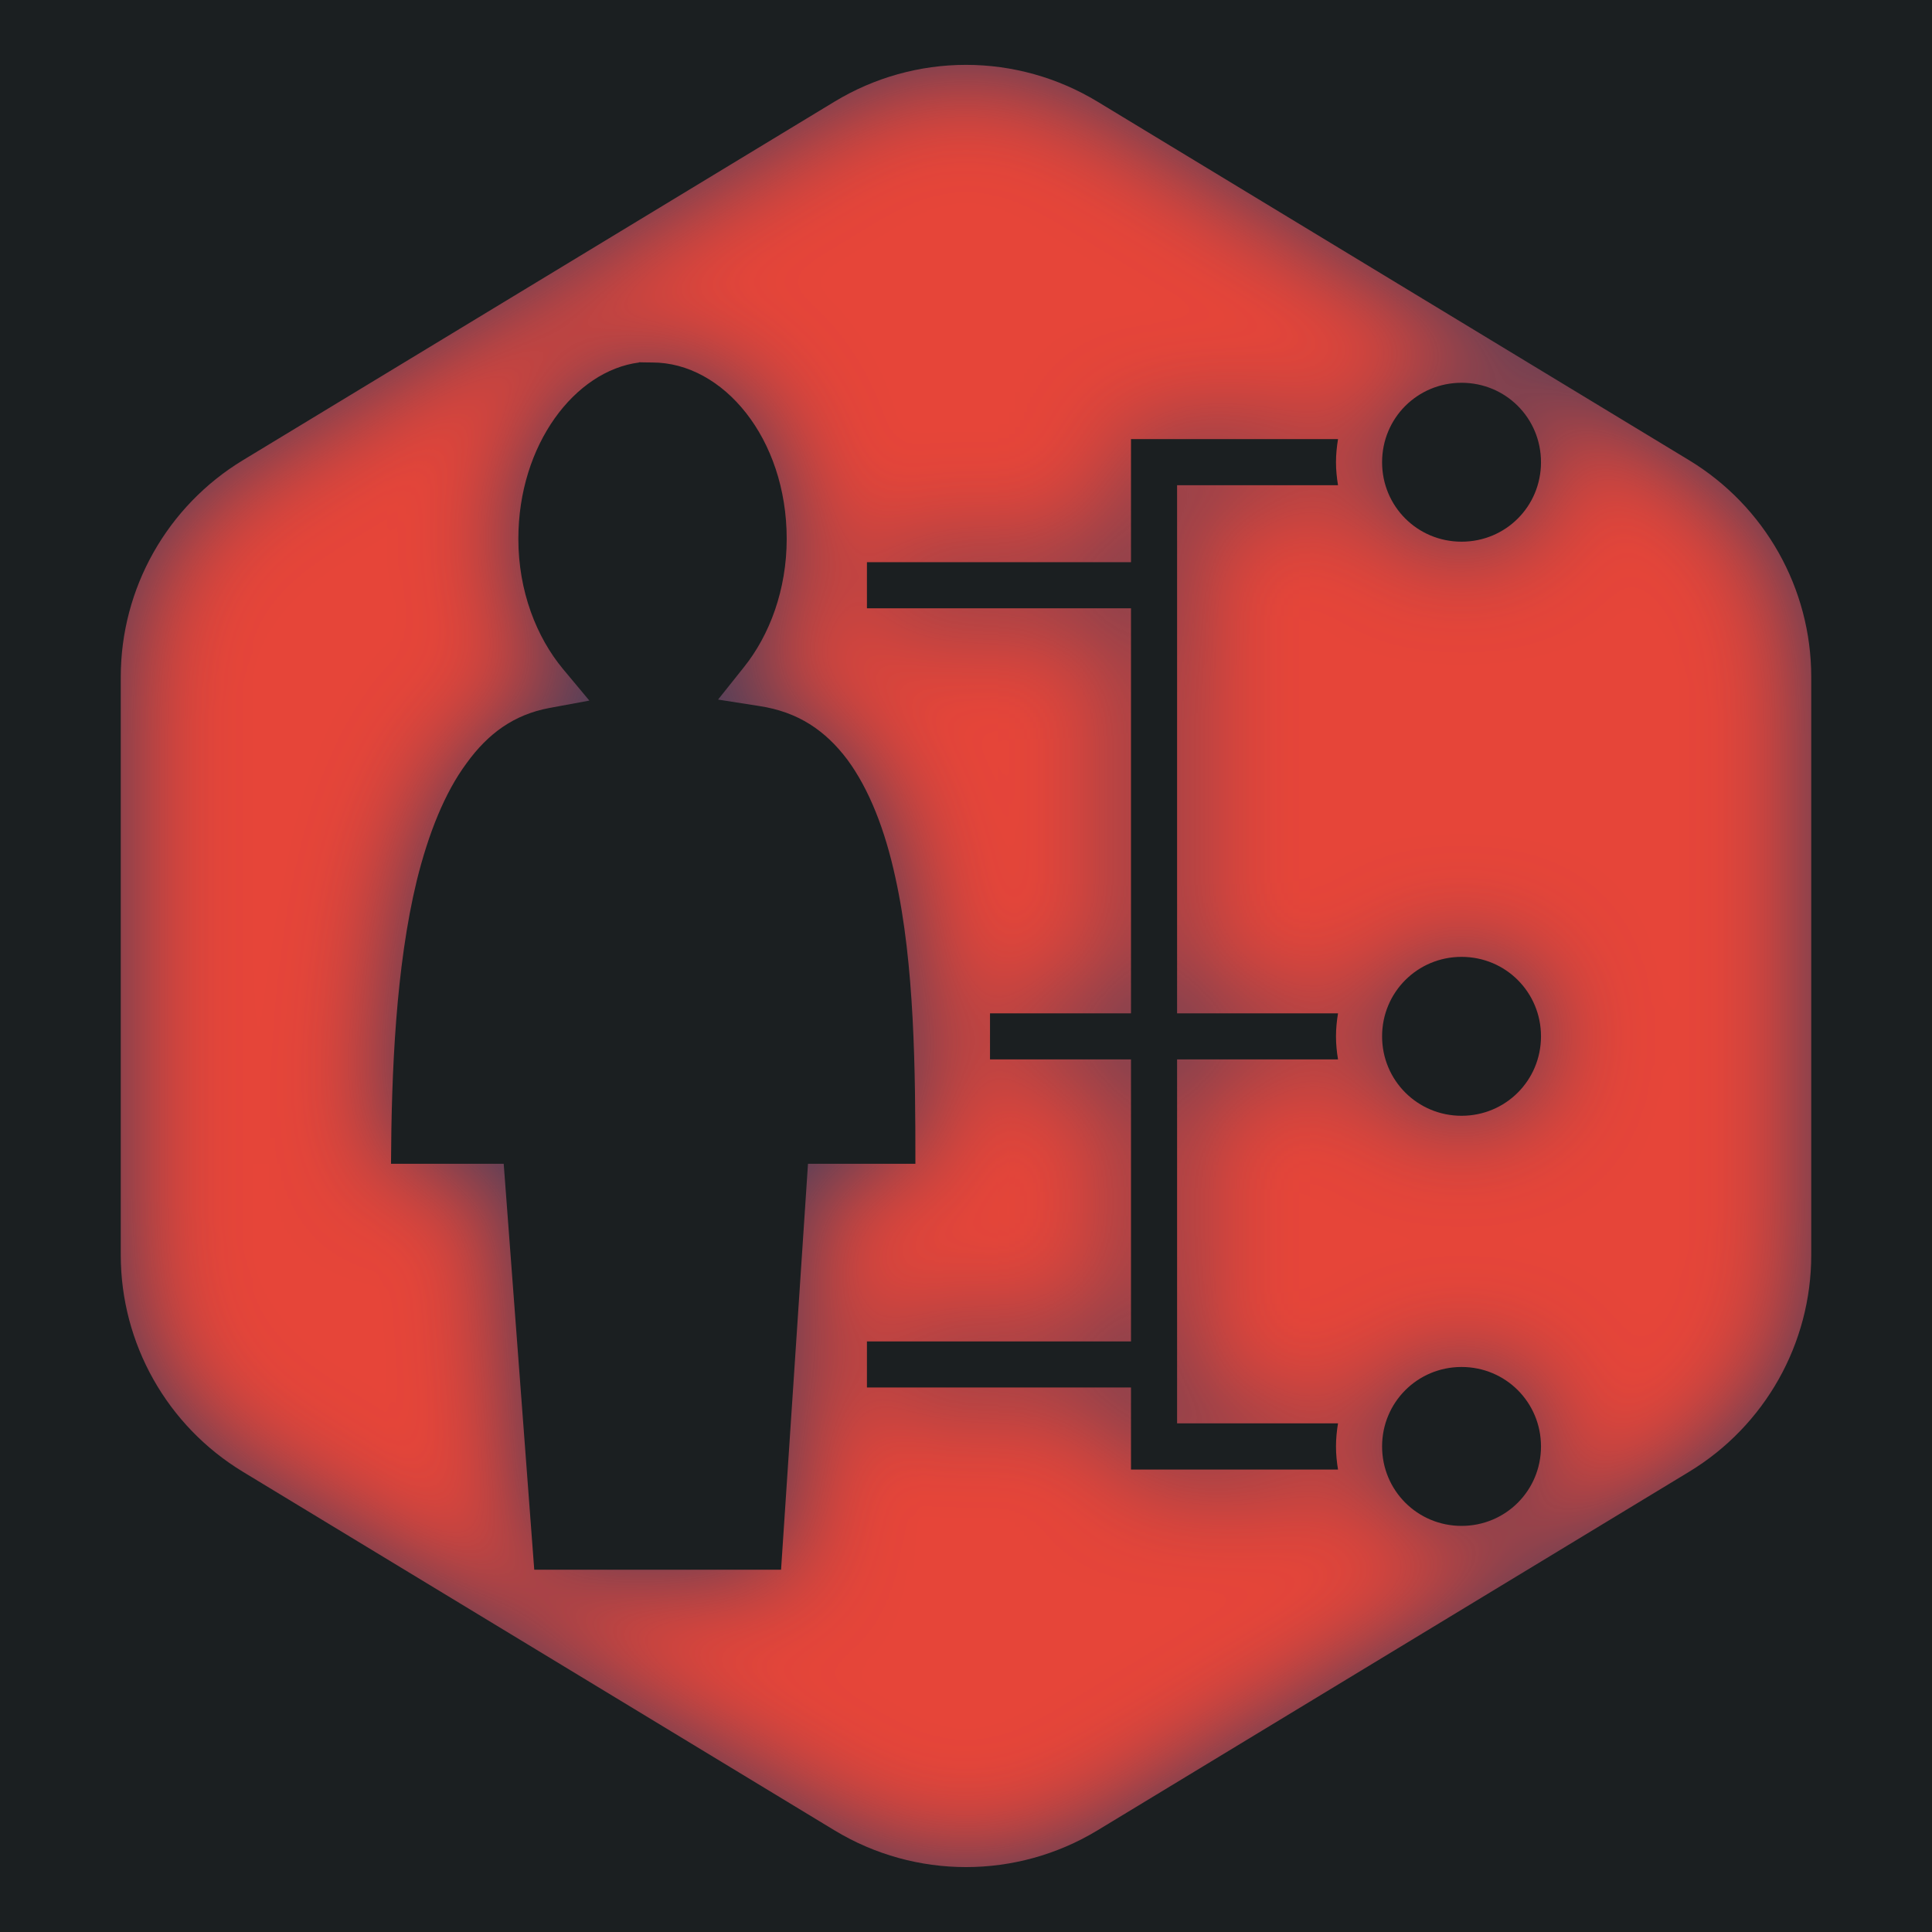
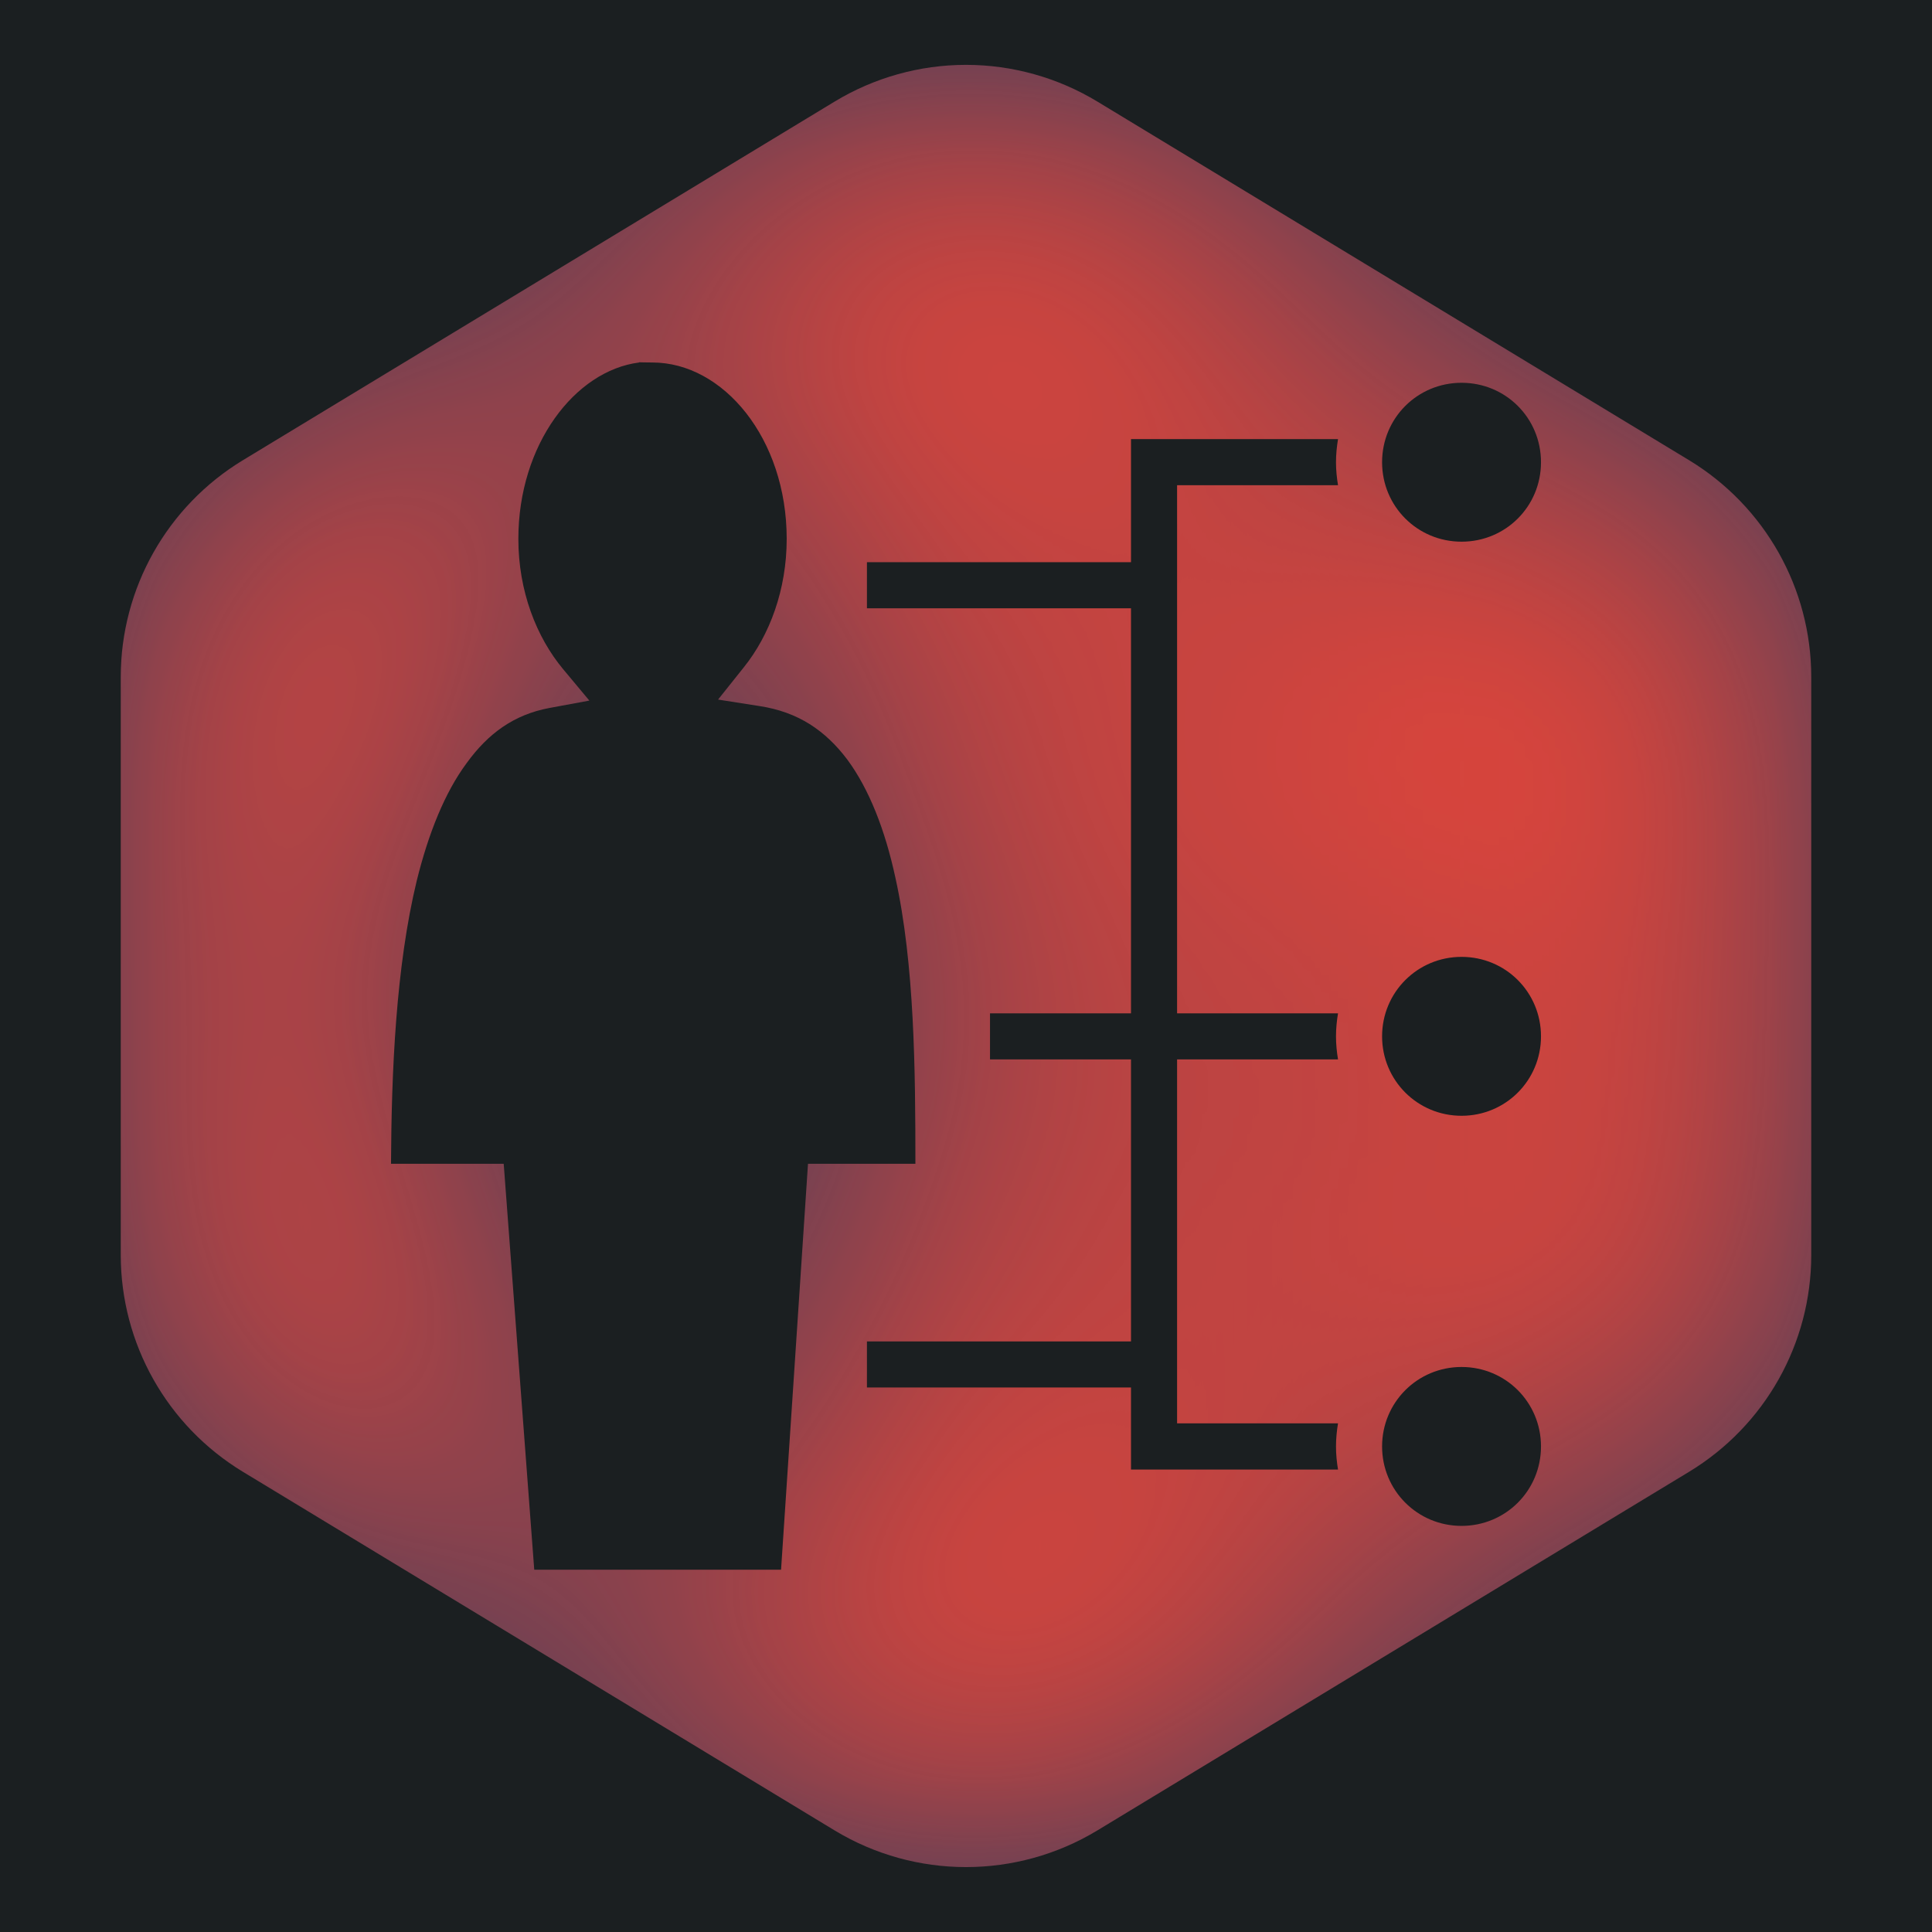
<svg xmlns="http://www.w3.org/2000/svg" width="512" height="512" viewBox="0 0 512 512" version="1.1" id="svg8" xml:space="preserve">
  <defs id="defs12">
-     <rect x="51.39" y="150.364" width="62.81" height="50.756" id="rect33" />
-     <filter style="color-interpolation-filters:sRGB;" id="filter65" x="-0.079" y="-0.073" width="1.158" height="1.146">
-       <feFlood result="flood" in="SourceGraphic" flood-opacity="1" flood-color="rgb(58,63,94)" id="feFlood64" />
-       <feGaussianBlur result="blur" in="SourceGraphic" stdDeviation="5" id="feGaussianBlur64" />
-       <feOffset result="offset" in="blur" dx="0" dy="0" id="feOffset64" />
-       <feComposite result="comp1" operator="out" in="flood" in2="offset" id="feComposite64" />
-       <feComposite result="comp2" operator="atop" in="comp1" in2="SourceGraphic" id="feComposite65" />
+     <filter style="color-interpolation-filters:sRGB;" id="filter2" x="-0.237" y="-0.219" width="1.474" height="1.437">
+       <feFlood result="flood" in="SourceGraphic" flood-opacity="1" flood-color="rgb(58,63,94)" id="feFlood1" />
+       <feGaussianBlur result="blur" in="SourceGraphic" stdDeviation="15" id="feGaussianBlur1" />
+       <feOffset result="offset" in="blur" dx="0" dy="0" id="feOffset1" />
+       <feComposite result="comp1" operator="out" in="flood" in2="offset" id="feComposite1" />
+       <feComposite result="comp2" operator="atop" in="comp1" in2="SourceGraphic" id="feComposite2" />
    </filter>
  </defs>
  <path d="M0 0h512v512H0z" fill="#1b1f21" fill-opacity="1" id="path2" />
  <style type="text/css" id="style35976">.st0{fill:#000000;}</style>
-   <g style="fill:#e64539;filter:url(#filter65)" id="g2" transform="matrix(2.94663,0,0,2.89965,-129.8528,-34.18102)">
+   <g style="fill:#e64539;filter:url(#filter2)" id="g2" transform="matrix(2.94663,0,0,2.89965,-129.8528,-34.18102)">
    <path id="path36821" style="fill:#e64539" d="M 8 0.004 C 7.589 0.004 7.186 0.117 6.834 0.33 L 1.584 3.512 C 0.911 3.92 0.5 4.649 0.5 5.436 L 0.5 10.564 C 0.5 11.351 0.911 12.08 1.584 12.488 L 6.834 15.67 C 7.551 16.104 8.449 16.104 9.166 15.67 L 14.416 12.488 C 15.089 12.08 15.5 11.351 15.5 10.564 L 15.5 5.436 C 15.5 4.649 15.089 3.92 14.416 3.512 L 9.166 0.33 C 8.814 0.117 8.411 0.004 8 0.004 z M 5.099 2.643 C 5.11 2.643 5.151 2.645 5.217 2.645 C 5.845 2.645 6.409 3.318 6.409 4.21 C 6.409 4.662 6.257 5.065 6.029 5.349 L 5.8 5.636 L 6.164 5.693 C 6.511 5.745 6.753 5.911 6.948 6.17 C 7.141 6.432 7.282 6.793 7.373 7.214 C 7.544 7.985 7.551 8.931 7.551 9.755 L 6.598 9.755 L 6.359 13.357 L 4.169 13.357 L 3.898 9.755 L 2.898 9.755 C 2.902 8.94 2.941 8.006 3.127 7.241 C 3.23 6.825 3.375 6.461 3.569 6.2 C 3.76 5.936 3.989 5.77 4.301 5.711 L 4.658 5.645 L 4.426 5.367 C 4.189 5.083 4.028 4.674 4.028 4.21 C 4.028 3.373 4.53 2.718 5.099 2.645 L 5.099 2.643 z M 12.397 2.825 C 12.789 2.825 13.102 3.138 13.102 3.53 C 13.102 3.922 12.789 4.235 12.397 4.235 C 12.006 4.235 11.692 3.922 11.692 3.53 C 11.692 3.138 12.006 2.825 12.397 2.825 z M 9.464 3.325 L 11.301 3.325 C 11.29 3.392 11.283 3.46 11.283 3.53 C 11.283 3.6 11.29 3.668 11.301 3.734 L 9.873 3.734 L 9.873 8.42 L 11.301 8.42 C 11.29 8.486 11.283 8.554 11.283 8.624 C 11.283 8.695 11.29 8.763 11.301 8.829 L 9.873 8.829 L 9.873 12.058 L 11.301 12.058 C 11.29 12.124 11.283 12.193 11.283 12.263 C 11.283 12.334 11.29 12.402 11.301 12.468 L 9.464 12.468 L 9.464 11.74 L 7.121 11.74 L 7.121 11.331 L 9.464 11.331 L 9.464 8.829 L 8.213 8.829 L 8.213 8.42 L 9.464 8.42 L 9.464 4.826 L 7.121 4.826 L 7.121 4.417 L 9.464 4.417 L 9.464 3.325 z M 12.397 7.919 C 12.789 7.919 13.102 8.233 13.102 8.624 C 13.102 9.015 12.789 9.329 12.397 9.329 C 12.006 9.329 11.692 9.015 11.692 8.624 C 11.692 8.233 12.006 7.919 12.397 7.919 z M 12.397 11.558 C 12.789 11.558 13.102 11.872 13.102 12.263 C 13.102 12.654 12.789 12.968 12.397 12.968 C 12.006 12.968 11.692 12.654 11.692 12.263 C 11.692 11.872 12.006 11.558 12.397 11.558 z " transform="matrix(10.13584,0,0,10.30005,49.86049,17.67405)" />
  </g>
</svg>
